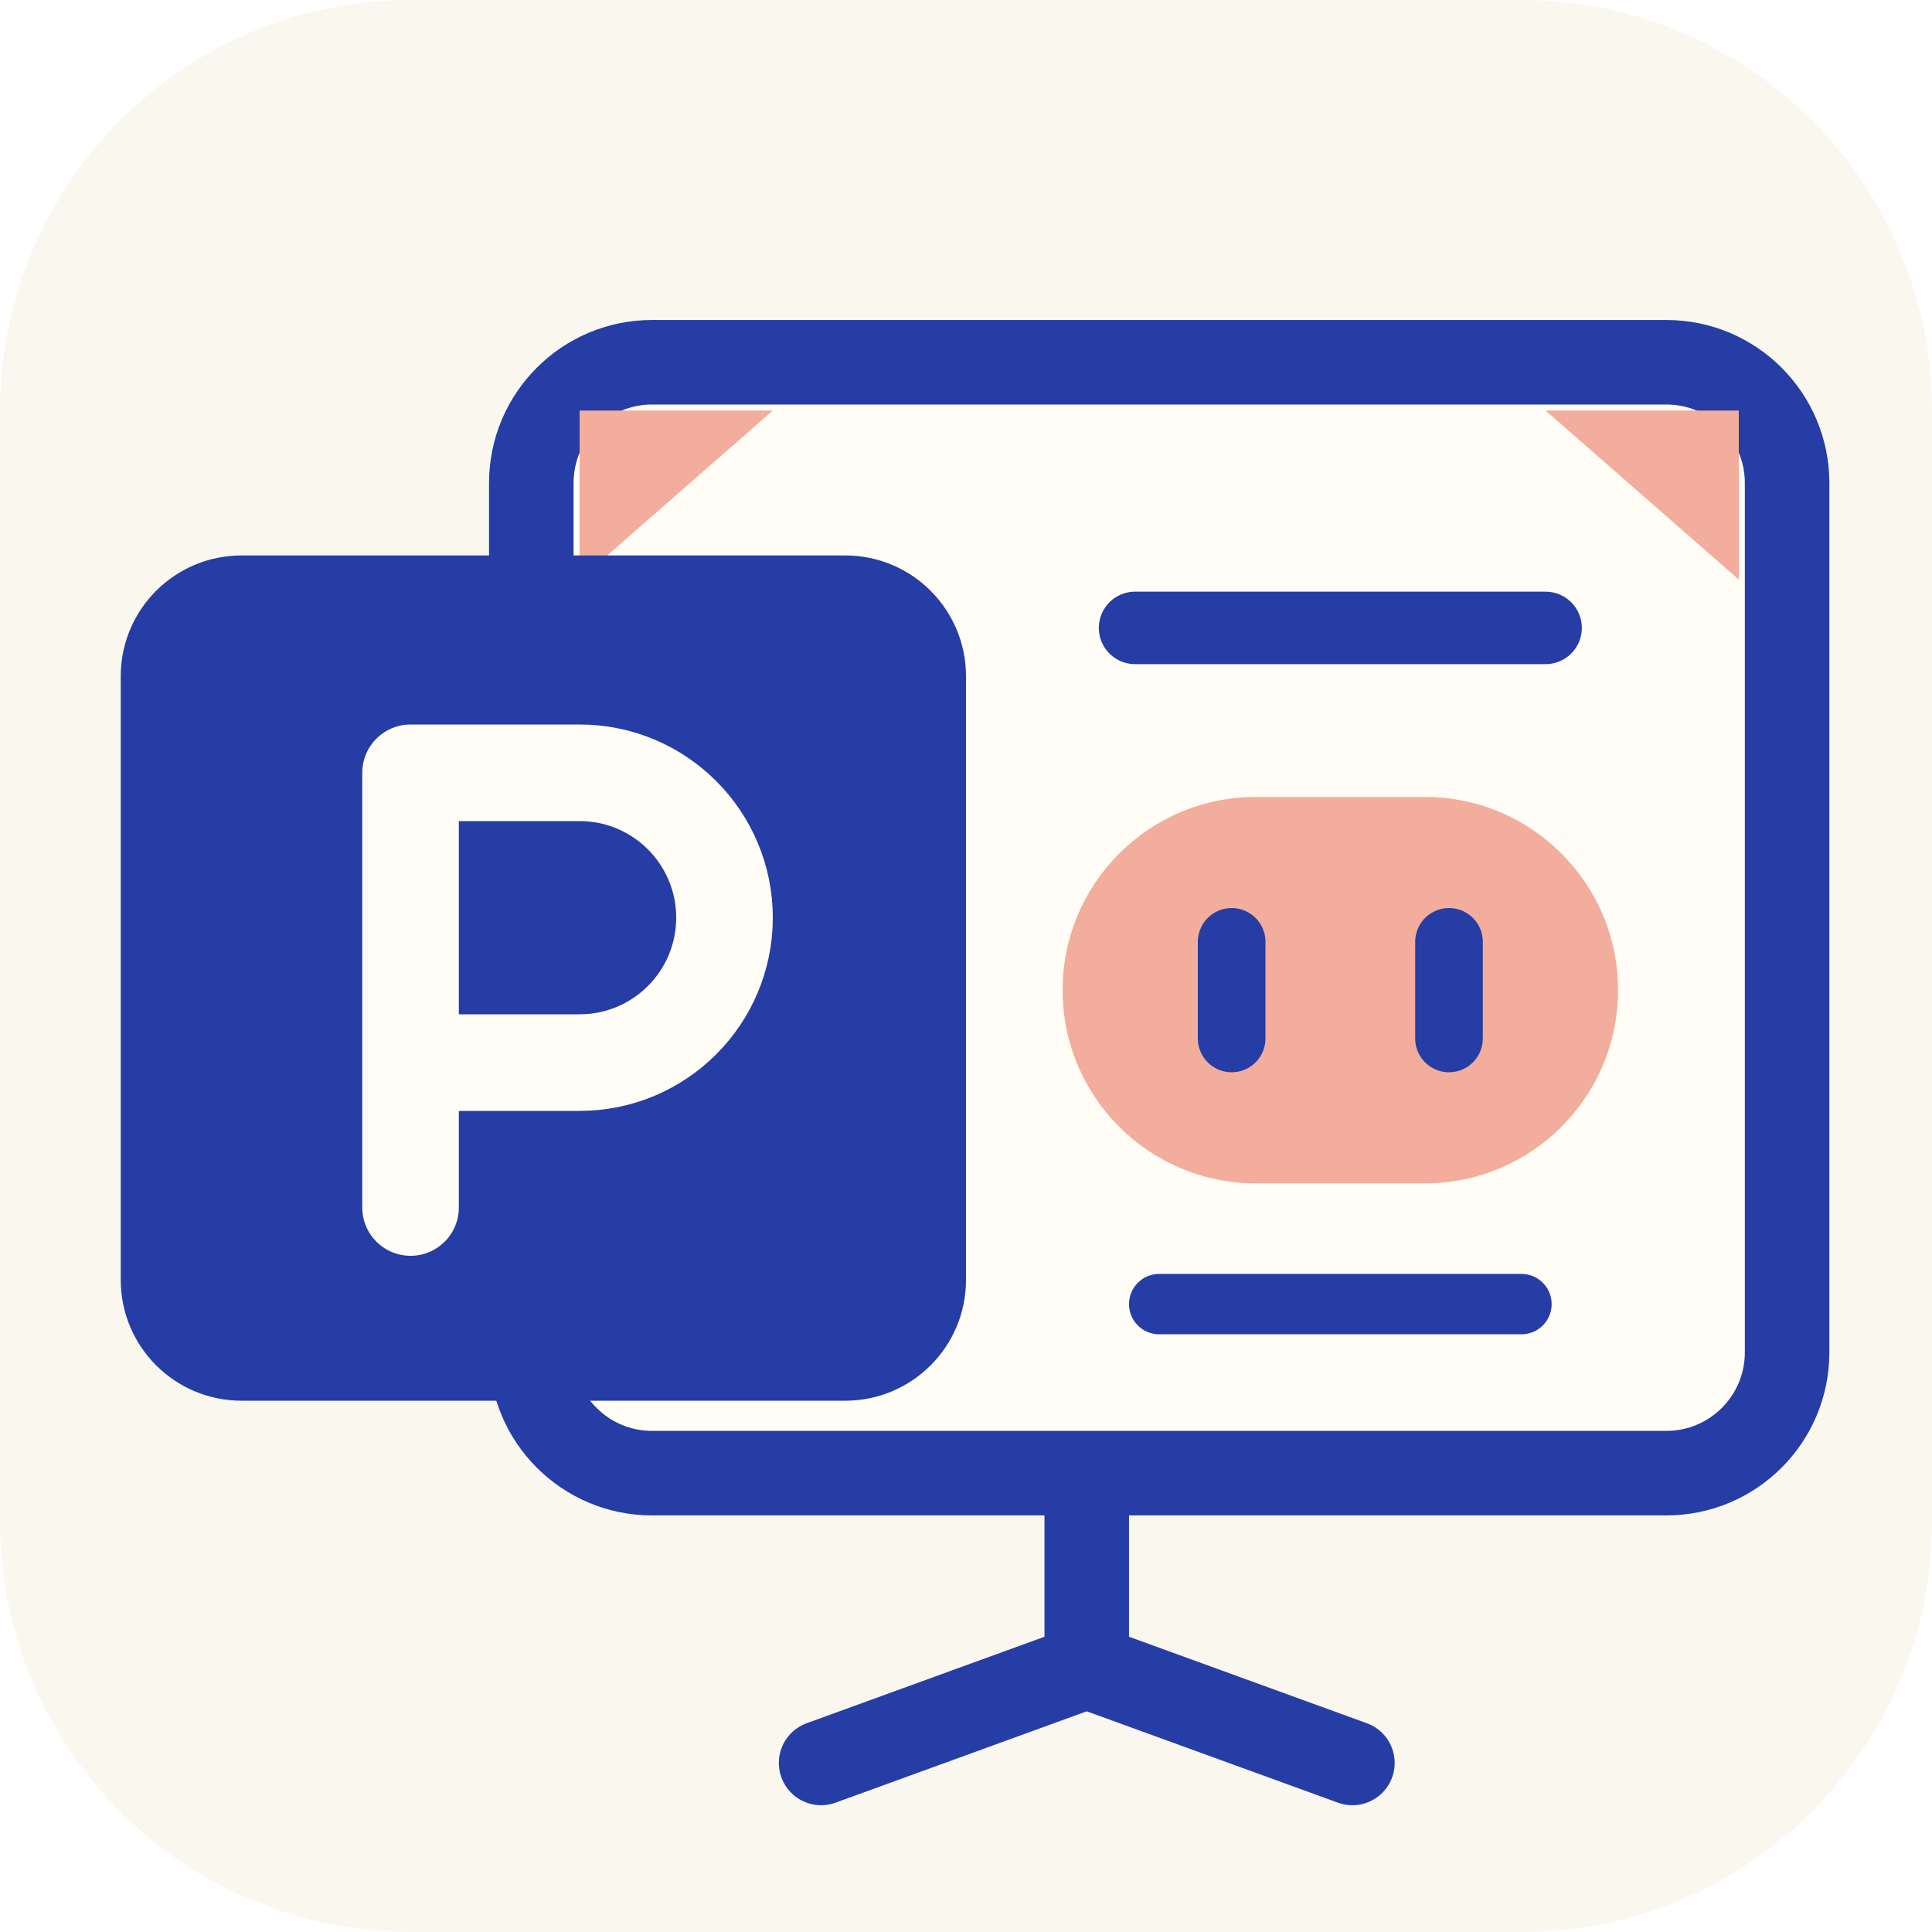
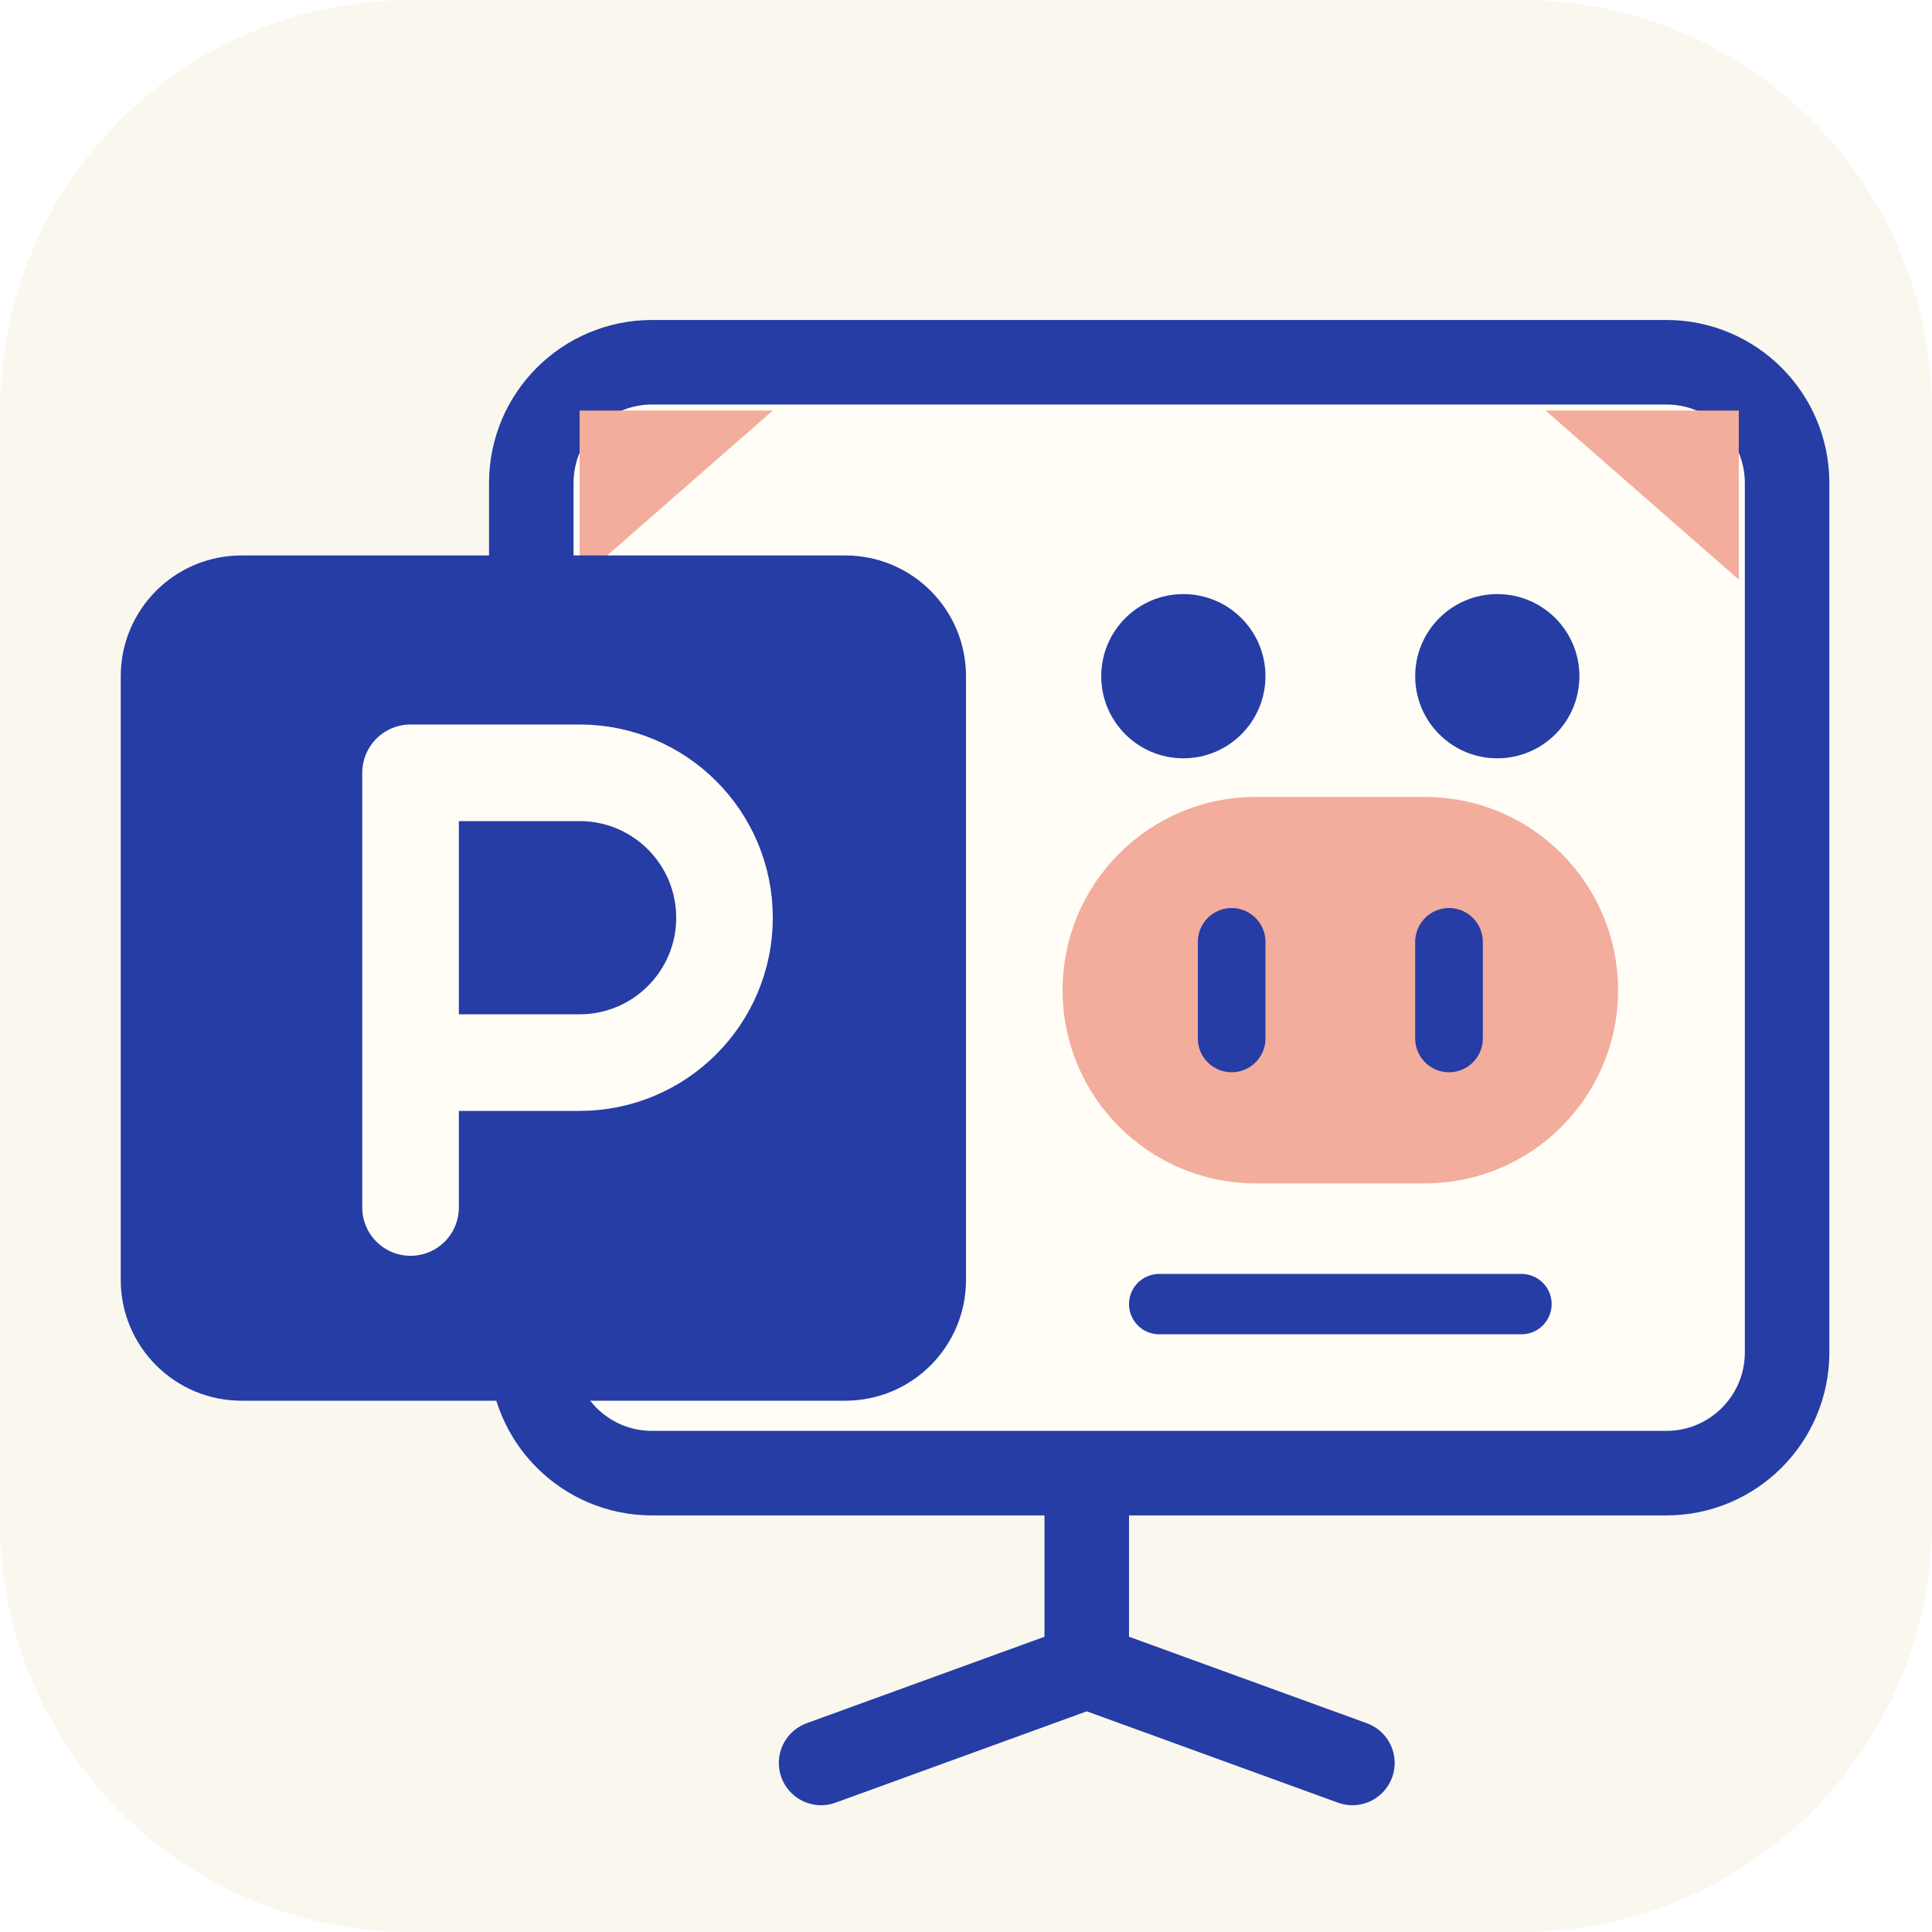
<svg xmlns="http://www.w3.org/2000/svg" viewBox="0 0 80 80" fill="none">
  <rect width="80" height="80" rx="17" fill="#faf7ef" />
  <path d="M45 60v9m-11 4 11-4 11 4" stroke="#253da4" stroke-width="3.5" stroke-linecap="round" stroke-linejoin="round" />
  <rect x="22" y="15" width="52" height="46" rx="5" fill="#fffdf6" stroke="#253da4" stroke-width="3.5" />
  <path d="M24 24v-7h8m32 0h8v7" fill="#f2ad9c" />
-   <path d="M47 26h17" stroke="#253da4" stroke-width="3" stroke-linecap="round" />
+   <circle cx="49" cy="28" r="3.4" fill="#253da4" />
+   <circle cx="62" cy="28" r="3.4" fill="#253da4" />
  <rect x="44" y="33" width="23" height="16" rx="8" fill="#f2ad9c" />
  <path d="M51 39v4m9-4v4" stroke="#253da4" stroke-width="2.8" stroke-linecap="round" />
  <path d="M48 54h15" stroke="#253da4" stroke-width="2.5" stroke-linecap="round" />
  <rect x="5" y="23" width="35" height="35" rx="5" fill="#253da4" />
  <path d="M17 50V32h7a6 6 0 0 1 0 12h-7" stroke="#fffdf6" stroke-width="4" stroke-linecap="round" stroke-linejoin="round" />
</svg>
